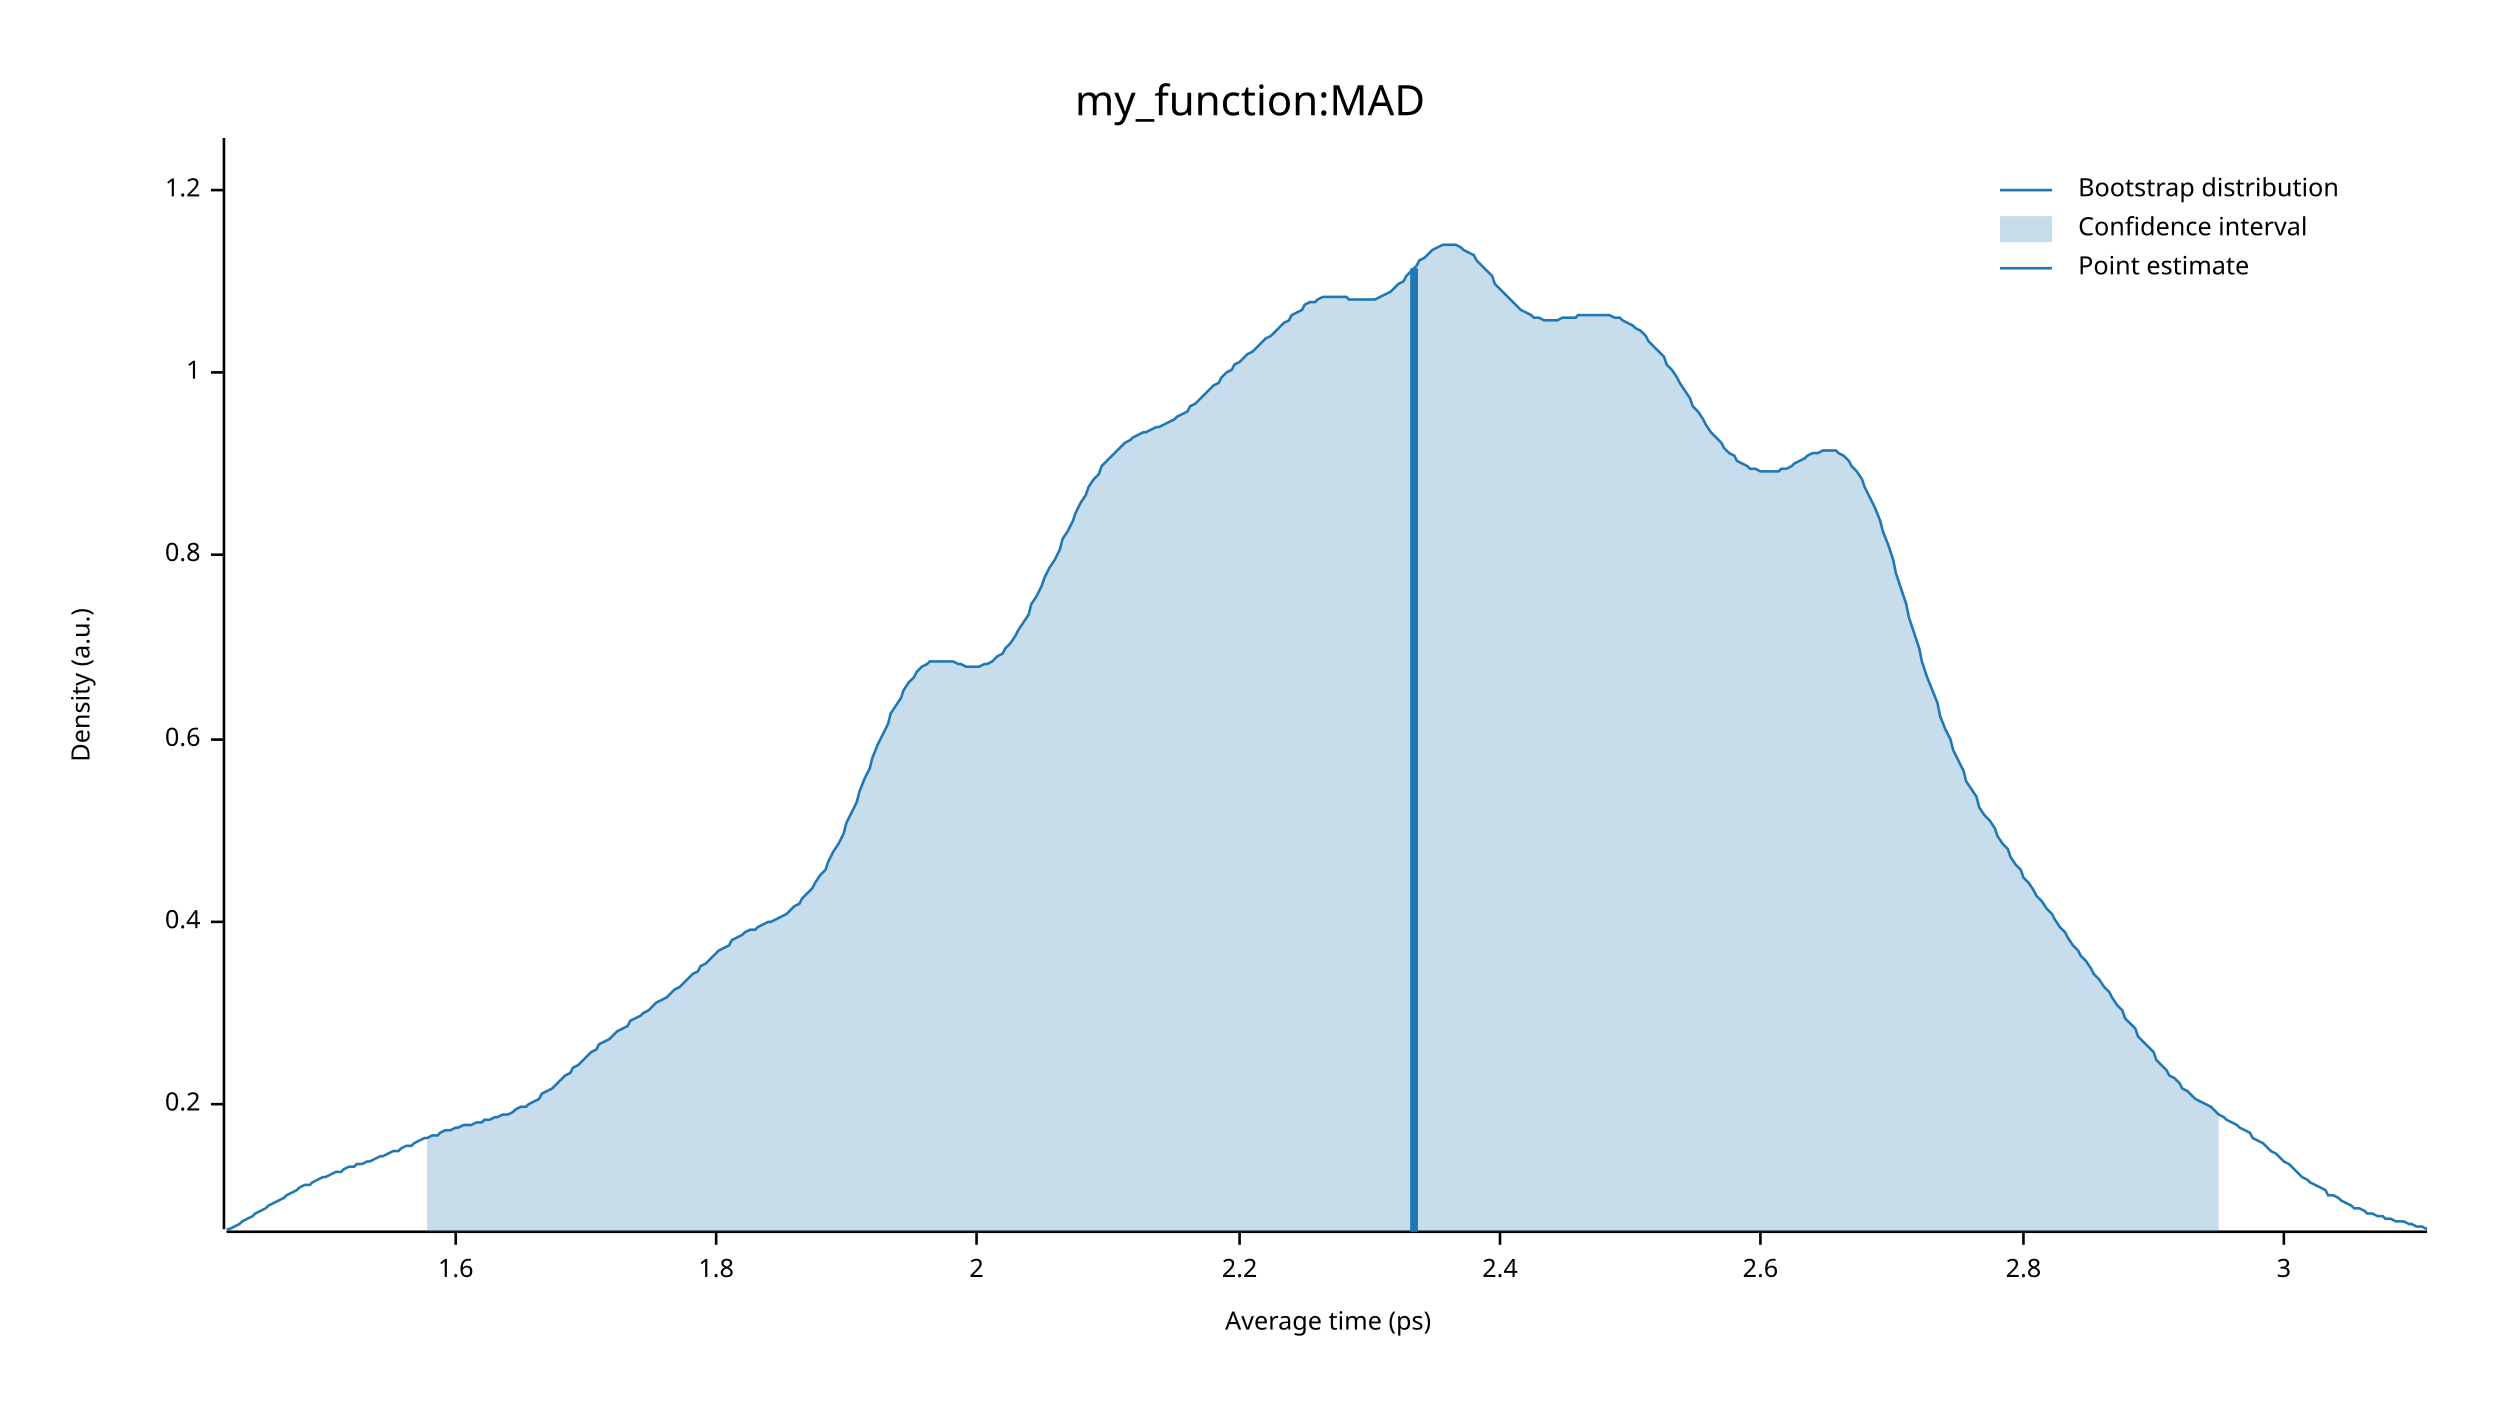
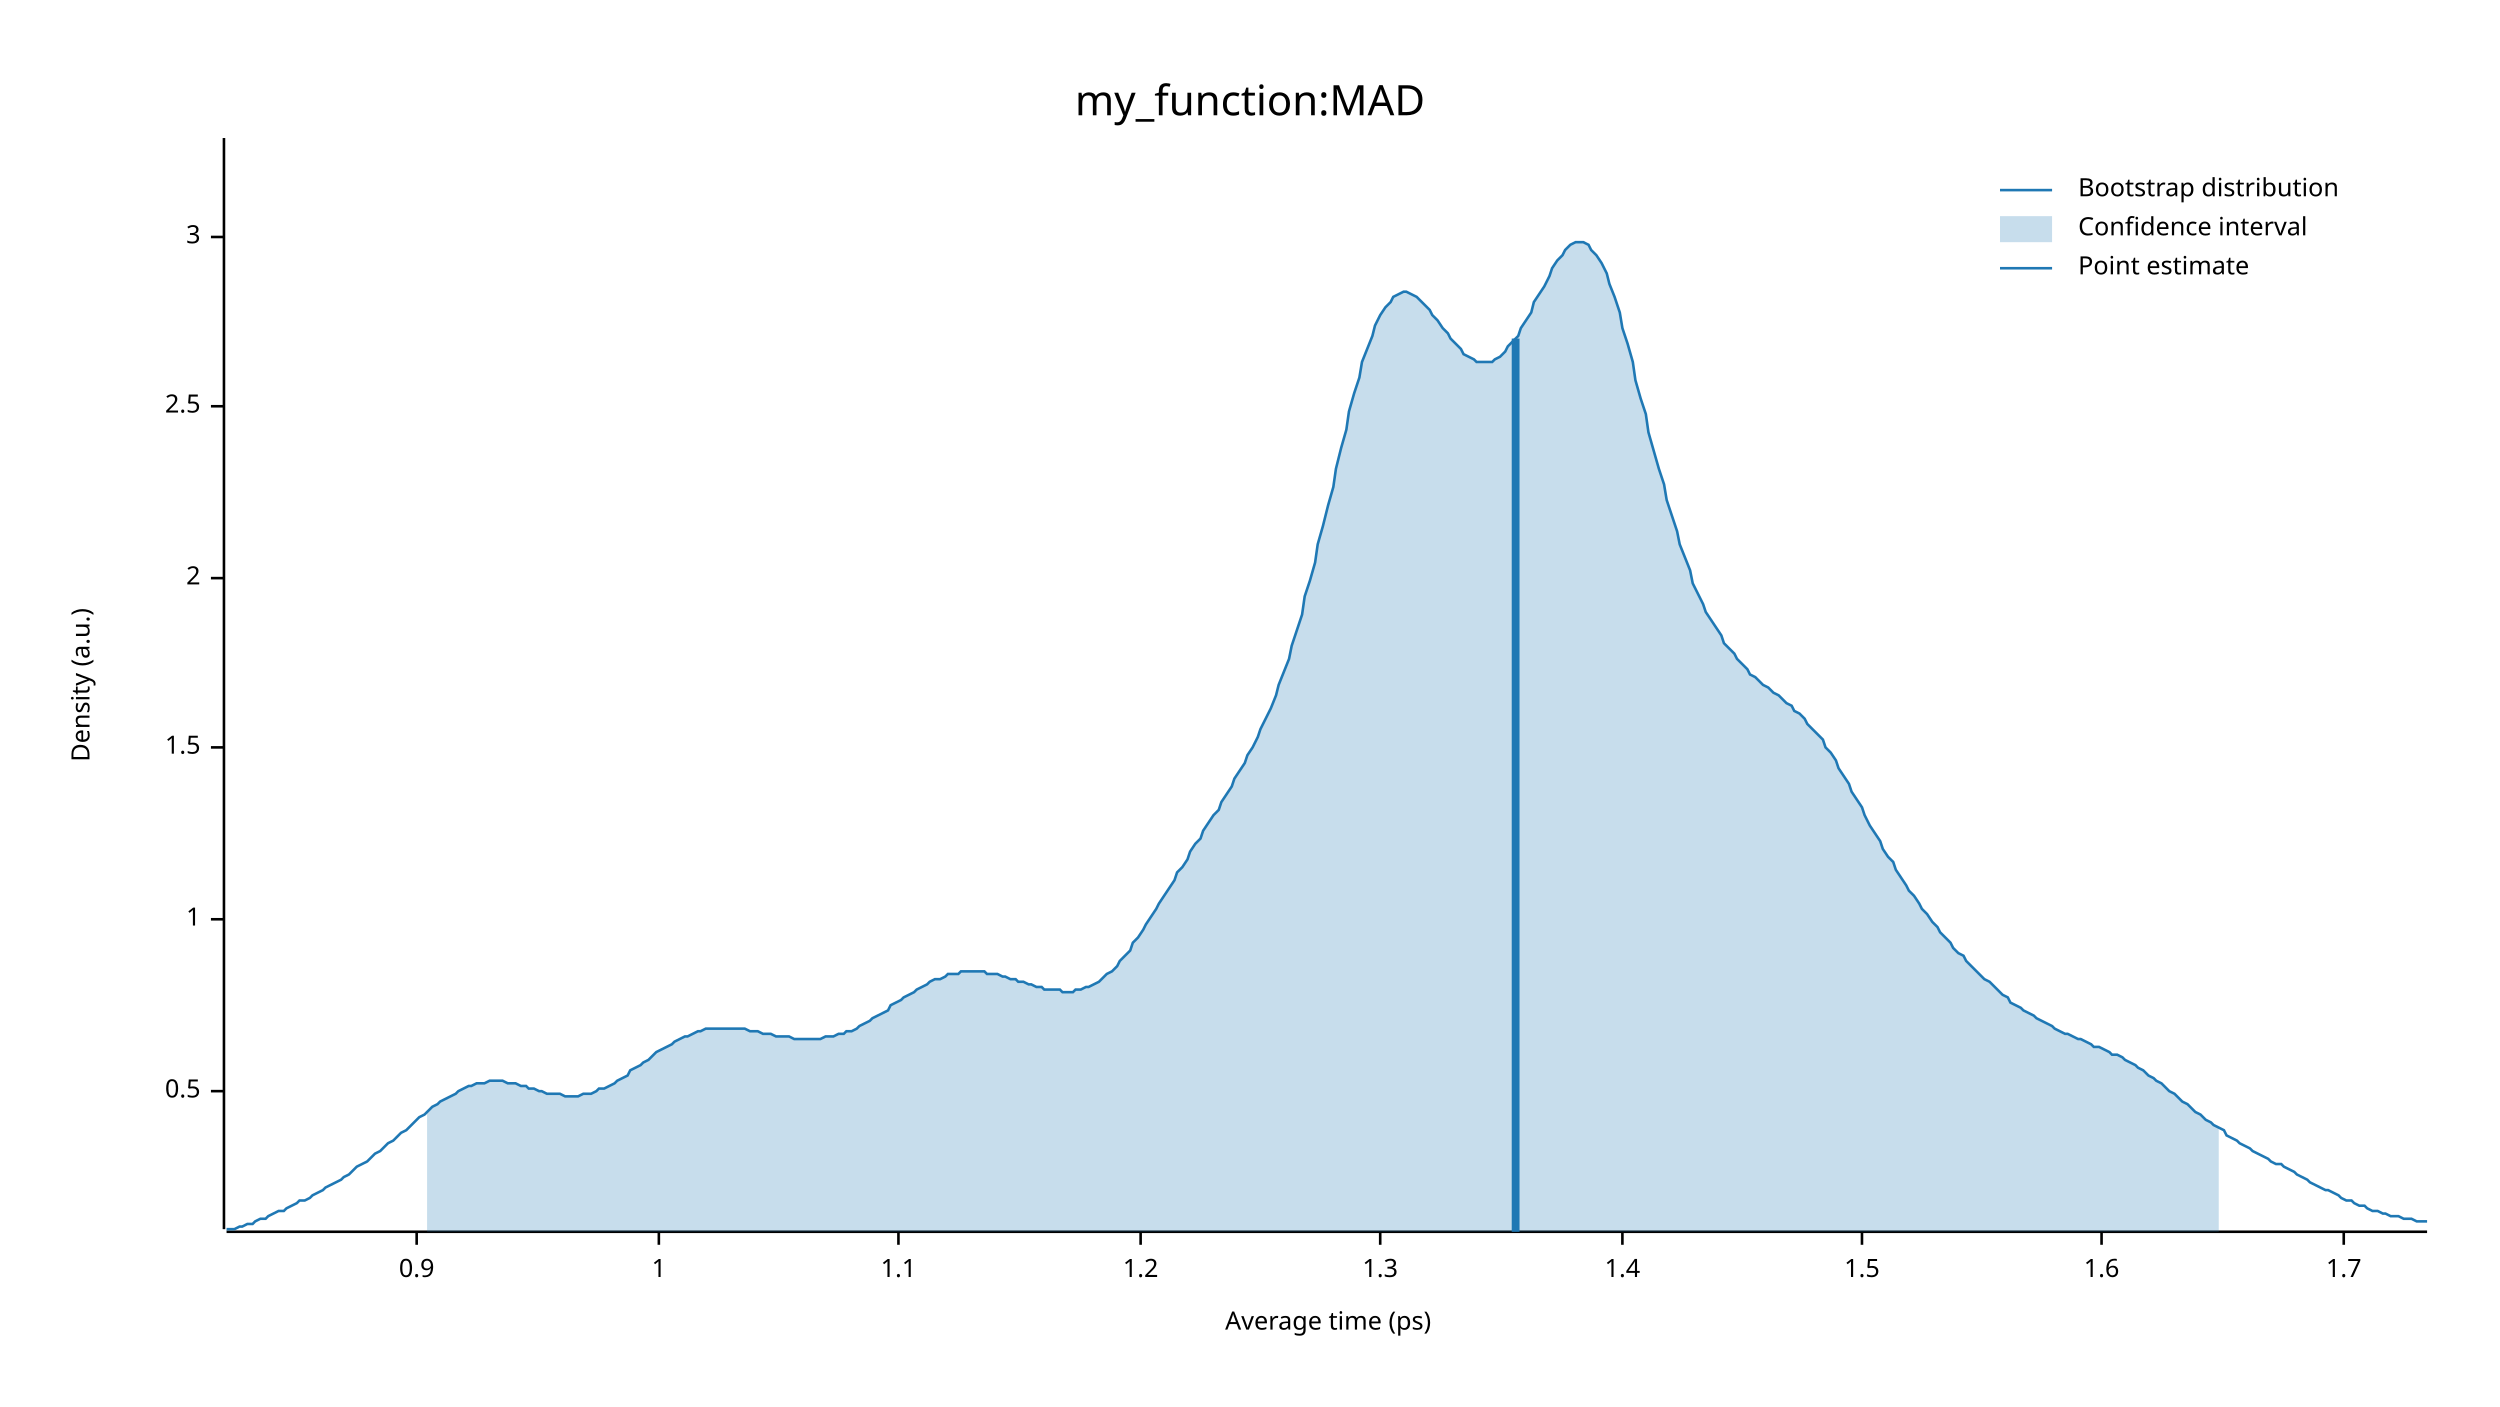
<svg xmlns="http://www.w3.org/2000/svg" width="960" height="540" viewBox="0 0 960 540">
  <text x="480" y="32" dy="0.76em" text-anchor="middle" font-family="sans-serif" font-size="16.129" opacity="1" fill="#000000">
my_function:MAD
</text>
  <text x="27" y="263" dy="0.76em" text-anchor="middle" font-family="sans-serif" font-size="9.677" opacity="1" fill="#000000" transform="rotate(270, 27, 263)">
Density (a.u.)
</text>
  <text x="510" y="513" dy="-0.5ex" text-anchor="middle" font-family="sans-serif" font-size="9.677" opacity="1" fill="#000000">
Average time (ps)
</text>
  <polyline fill="none" opacity="1" stroke="#000000" stroke-width="1" points="86,53 86,472 " />
-   <text x="77" y="424" dy="0.5ex" text-anchor="end" font-family="sans-serif" font-size="9.677" opacity="1" fill="#000000">
- 0.2
+   <text x="77" y="419" dy="0.5ex" text-anchor="end" font-family="sans-serif" font-size="9.677" opacity="1" fill="#000000">
+ 0.5
</text>
-   <polyline fill="none" opacity="1" stroke="#000000" stroke-width="1" points="81,424 86,424 " />
-   <text x="77" y="354" dy="0.5ex" text-anchor="end" font-family="sans-serif" font-size="9.677" opacity="1" fill="#000000">
- 0.4
- </text>
-   <polyline fill="none" opacity="1" stroke="#000000" stroke-width="1" points="81,354 86,354 " />
-   <text x="77" y="284" dy="0.5ex" text-anchor="end" font-family="sans-serif" font-size="9.677" opacity="1" fill="#000000">
- 0.6
- </text>
-   <polyline fill="none" opacity="1" stroke="#000000" stroke-width="1" points="81,284 86,284 " />
-   <text x="77" y="213" dy="0.5ex" text-anchor="end" font-family="sans-serif" font-size="9.677" opacity="1" fill="#000000">
- 0.8
- </text>
-   <polyline fill="none" opacity="1" stroke="#000000" stroke-width="1" points="81,213 86,213 " />
-   <text x="77" y="143" dy="0.5ex" text-anchor="end" font-family="sans-serif" font-size="9.677" opacity="1" fill="#000000">
+   <polyline fill="none" opacity="1" stroke="#000000" stroke-width="1" points="81,419 86,419 " />
+   <text x="77" y="353" dy="0.5ex" text-anchor="end" font-family="sans-serif" font-size="9.677" opacity="1" fill="#000000">
1
</text>
-   <polyline fill="none" opacity="1" stroke="#000000" stroke-width="1" points="81,143 86,143 " />
-   <text x="77" y="73" dy="0.5ex" text-anchor="end" font-family="sans-serif" font-size="9.677" opacity="1" fill="#000000">
+   <polyline fill="none" opacity="1" stroke="#000000" stroke-width="1" points="81,353 86,353 " />
+   <text x="77" y="287" dy="0.5ex" text-anchor="end" font-family="sans-serif" font-size="9.677" opacity="1" fill="#000000">
+ 1.5
+ </text>
+   <polyline fill="none" opacity="1" stroke="#000000" stroke-width="1" points="81,287 86,287 " />
+   <text x="77" y="222" dy="0.5ex" text-anchor="end" font-family="sans-serif" font-size="9.677" opacity="1" fill="#000000">
+ 2
+ </text>
+   <polyline fill="none" opacity="1" stroke="#000000" stroke-width="1" points="81,222 86,222 " />
+   <text x="77" y="156" dy="0.5ex" text-anchor="end" font-family="sans-serif" font-size="9.677" opacity="1" fill="#000000">
+ 2.5
+ </text>
+   <polyline fill="none" opacity="1" stroke="#000000" stroke-width="1" points="81,156 86,156 " />
+   <text x="77" y="91" dy="0.5ex" text-anchor="end" font-family="sans-serif" font-size="9.677" opacity="1" fill="#000000">
+ 3
+ </text>
+   <polyline fill="none" opacity="1" stroke="#000000" stroke-width="1" points="81,91 86,91 " />
+   <polyline fill="none" opacity="1" stroke="#000000" stroke-width="1" points="87,473 932,473 " />
+   <text x="160" y="483" dy="0.76em" text-anchor="middle" font-family="sans-serif" font-size="9.677" opacity="1" fill="#000000">
+ 0.9
+ </text>
+   <polyline fill="none" opacity="1" stroke="#000000" stroke-width="1" points="160,473 160,478 " />
+   <text x="253" y="483" dy="0.76em" text-anchor="middle" font-family="sans-serif" font-size="9.677" opacity="1" fill="#000000">
+ 1
+ </text>
+   <polyline fill="none" opacity="1" stroke="#000000" stroke-width="1" points="253,473 253,478 " />
+   <text x="345" y="483" dy="0.76em" text-anchor="middle" font-family="sans-serif" font-size="9.677" opacity="1" fill="#000000">
+ 1.1
+ </text>
+   <polyline fill="none" opacity="1" stroke="#000000" stroke-width="1" points="345,473 345,478 " />
+   <text x="438" y="483" dy="0.76em" text-anchor="middle" font-family="sans-serif" font-size="9.677" opacity="1" fill="#000000">
1.2
</text>
-   <polyline fill="none" opacity="1" stroke="#000000" stroke-width="1" points="81,73 86,73 " />
-   <polyline fill="none" opacity="1" stroke="#000000" stroke-width="1" points="87,473 932,473 " />
-   <text x="175" y="483" dy="0.76em" text-anchor="middle" font-family="sans-serif" font-size="9.677" opacity="1" fill="#000000">
+   <polyline fill="none" opacity="1" stroke="#000000" stroke-width="1" points="438,473 438,478 " />
+   <text x="530" y="483" dy="0.76em" text-anchor="middle" font-family="sans-serif" font-size="9.677" opacity="1" fill="#000000">
+ 1.3
+ </text>
+   <polyline fill="none" opacity="1" stroke="#000000" stroke-width="1" points="530,473 530,478 " />
+   <text x="623" y="483" dy="0.76em" text-anchor="middle" font-family="sans-serif" font-size="9.677" opacity="1" fill="#000000">
+ 1.4
+ </text>
+   <polyline fill="none" opacity="1" stroke="#000000" stroke-width="1" points="623,473 623,478 " />
+   <text x="715" y="483" dy="0.76em" text-anchor="middle" font-family="sans-serif" font-size="9.677" opacity="1" fill="#000000">
+ 1.5
+ </text>
+   <polyline fill="none" opacity="1" stroke="#000000" stroke-width="1" points="715,473 715,478 " />
+   <text x="807" y="483" dy="0.76em" text-anchor="middle" font-family="sans-serif" font-size="9.677" opacity="1" fill="#000000">
1.6
</text>
-   <polyline fill="none" opacity="1" stroke="#000000" stroke-width="1" points="175,473 175,478 " />
-   <text x="275" y="483" dy="0.76em" text-anchor="middle" font-family="sans-serif" font-size="9.677" opacity="1" fill="#000000">
- 1.8
+   <polyline fill="none" opacity="1" stroke="#000000" stroke-width="1" points="807,473 807,478 " />
+   <text x="900" y="483" dy="0.76em" text-anchor="middle" font-family="sans-serif" font-size="9.677" opacity="1" fill="#000000">
+ 1.7
</text>
-   <polyline fill="none" opacity="1" stroke="#000000" stroke-width="1" points="275,473 275,478 " />
-   <text x="375" y="483" dy="0.76em" text-anchor="middle" font-family="sans-serif" font-size="9.677" opacity="1" fill="#000000">
- 2
- </text>
-   <polyline fill="none" opacity="1" stroke="#000000" stroke-width="1" points="375,473 375,478 " />
-   <text x="476" y="483" dy="0.76em" text-anchor="middle" font-family="sans-serif" font-size="9.677" opacity="1" fill="#000000">
- 2.2
- </text>
-   <polyline fill="none" opacity="1" stroke="#000000" stroke-width="1" points="476,473 476,478 " />
-   <text x="576" y="483" dy="0.76em" text-anchor="middle" font-family="sans-serif" font-size="9.677" opacity="1" fill="#000000">
- 2.4
- </text>
-   <polyline fill="none" opacity="1" stroke="#000000" stroke-width="1" points="576,473 576,478 " />
-   <text x="676" y="483" dy="0.76em" text-anchor="middle" font-family="sans-serif" font-size="9.677" opacity="1" fill="#000000">
- 2.6
- </text>
-   <polyline fill="none" opacity="1" stroke="#000000" stroke-width="1" points="676,473 676,478 " />
-   <text x="777" y="483" dy="0.76em" text-anchor="middle" font-family="sans-serif" font-size="9.677" opacity="1" fill="#000000">
- 2.8
- </text>
-   <polyline fill="none" opacity="1" stroke="#000000" stroke-width="1" points="777,473 777,478 " />
-   <text x="877" y="483" dy="0.76em" text-anchor="middle" font-family="sans-serif" font-size="9.677" opacity="1" fill="#000000">
- 3
- </text>
-   <polyline fill="none" opacity="1" stroke="#000000" stroke-width="1" points="877,473 877,478 " />
-   <polyline fill="none" opacity="1" stroke="#1F78B4" stroke-width="1" points="87,472 88,472 90,471 92,470 93,469 95,468 97,467 98,466 100,465 102,464 103,463 105,462 107,461 109,460 110,459 112,458 114,457 115,456 117,455 119,455 120,454 122,453 124,452 125,452 127,451 129,450 131,450 132,449 134,448 136,448 137,447 139,447 141,446 142,446 144,445 146,444 147,444 149,443 151,442 153,442 154,441 156,440 158,440 159,439 161,438 163,437 164,437 166,436 168,436 169,435 171,434 173,434 175,433 176,433 178,432 180,432 181,432 183,431 185,431 186,430 188,430 190,429 191,429 193,428 195,428 197,427 198,426 200,425 202,425 203,424 205,423 207,422 208,420 210,419 212,418 214,416 215,415 217,413 219,412 220,410 222,409 224,407 225,406 227,404 229,403 230,401 232,400 234,399 236,397 237,396 239,395 241,394 242,392 244,391 246,390 247,389 249,388 251,386 252,385 254,384 256,383 258,381 259,380 261,379 263,377 264,376 266,374 268,373 269,371 271,370 273,368 274,367 276,365 278,364 280,363 281,361 283,360 285,359 286,358 288,357 290,357 291,356 293,355 295,354 296,354 298,353 300,352 302,351 303,350 305,348 307,347 308,345 310,343 312,341 313,339 315,336 317,334 318,331 320,327 322,324 324,320 325,316 327,312 329,308 330,304 332,299 334,295 335,291 337,286 339,282 341,278 342,274 344,271 346,268 347,265 349,262 351,260 352,258 354,256 356,255 357,254 359,254 361,254 363,254 364,254 366,254 368,255 369,255 371,256 373,256 374,256 376,256 378,255 379,255 381,254 383,252 385,251 386,249 388,247 390,244 391,242 393,239 395,236 396,232 398,229 400,225 401,222 403,218 405,215 407,211 408,207 410,204 412,200 413,197 415,193 417,190 418,187 420,184 422,182 423,179 425,177 427,175 429,173 430,172 432,170 434,169 435,168 437,167 439,166 440,166 442,165 444,164 445,164 447,163 449,162 451,161 452,160 454,159 456,158 457,156 459,155 461,153 462,152 464,150 466,148 468,147 469,145 471,143 473,142 474,140 476,139 478,137 479,136 481,135 483,133 484,132 486,130 488,129 490,127 491,126 493,124 495,123 496,121 498,120 500,119 501,117 503,116 505,116 506,115 508,114 510,114 512,114 513,114 515,114 517,114 518,115 520,115 522,115 523,115 525,115 527,115 528,115 530,114 532,113 534,112 535,111 537,109 539,108 540,106 542,104 544,102 545,100 547,99 549,97 550,96 552,95 554,94 556,94 557,94 559,94 561,95 562,96 564,97 566,98 567,100 569,102 571,104 573,106 574,109 576,111 578,113 579,114 581,116 583,118 584,119 586,120 588,121 589,122 591,122 593,123 595,123 596,123 598,123 600,122 601,122 603,122 605,122 606,121 608,121 610,121 611,121 613,121 615,121 617,121 618,121 620,122 622,122 623,123 625,124 627,125 628,126 630,127 632,129 633,131 635,133 637,135 639,137 640,140 642,142 644,145 645,147 647,150 649,153 650,156 652,158 654,161 655,163 657,166 659,168 661,170 662,172 664,174 666,175 667,177 669,178 671,179 672,180 674,180 676,181 677,181 679,181 681,181 683,181 684,180 686,180 688,179 689,178 691,177 693,176 694,175 696,174 698,174 700,173 701,173 703,173 705,173 706,174 708,175 710,177 711,179 713,181 715,184 716,187 718,191 720,195 722,200 723,204 725,209 727,215 728,220 730,226 732,232 733,237 735,243 737,249 738,254 740,260 742,265 744,270 745,275 747,280 749,284 750,288 752,292 754,296 755,300 757,303 759,306 760,310 762,313 764,315 766,318 767,321 769,324 771,326 772,329 774,332 776,334 777,337 779,339 781,342 782,344 784,346 786,349 788,351 789,353 791,356 793,358 794,360 796,363 798,365 799,367 801,369 803,372 804,374 806,376 808,379 810,381 811,383 813,386 815,388 816,391 818,393 820,395 821,398 823,400 825,402 827,404 828,407 830,409 832,411 833,413 835,414 837,416 838,418 840,419 842,421 843,422 845,423 847,424 849,425 850,426 852,428 854,429 855,430 857,431 859,432 860,433 862,434 864,435 865,437 867,438 869,439 871,441 872,442 874,443 876,445 877,446 879,447 881,449 882,450 884,452 886,453 887,454 889,455 891,456 893,457 894,459 896,459 898,460 899,461 901,462 903,463 904,464 906,464 908,465 909,466 911,466 913,467 915,467 916,468 918,468 920,469 921,469 923,469 925,470 926,470 928,471 930,471 932,472 " />
-   <polygon opacity="0.25" fill="#1F78B4" points="164,437 166,436 168,436 169,435 171,434 173,434 175,433 176,433 178,432 180,432 181,432 183,431 185,431 186,430 188,430 190,429 191,429 193,428 195,428 197,427 198,426 200,425 202,425 203,424 205,423 207,422 208,420 210,419 212,418 214,416 215,415 217,413 219,412 220,410 222,409 224,407 225,406 227,404 229,403 230,401 232,400 234,399 236,397 237,396 239,395 241,394 242,392 244,391 246,390 247,389 249,388 251,386 252,385 254,384 256,383 258,381 259,380 261,379 263,377 264,376 266,374 268,373 269,371 271,370 273,368 274,367 276,365 278,364 280,363 281,361 283,360 285,359 286,358 288,357 290,357 291,356 293,355 295,354 296,354 298,353 300,352 302,351 303,350 305,348 307,347 308,345 310,343 312,341 313,339 315,336 317,334 318,331 320,327 322,324 324,320 325,316 327,312 329,308 330,304 332,299 334,295 335,291 337,286 339,282 341,278 342,274 344,271 346,268 347,265 349,262 351,260 352,258 354,256 356,255 357,254 359,254 361,254 363,254 364,254 366,254 368,255 369,255 371,256 373,256 374,256 376,256 378,255 379,255 381,254 383,252 385,251 386,249 388,247 390,244 391,242 393,239 395,236 396,232 398,229 400,225 401,222 403,218 405,215 407,211 408,207 410,204 412,200 413,197 415,193 417,190 418,187 420,184 422,182 423,179 425,177 427,175 429,173 430,172 432,170 434,169 435,168 437,167 439,166 440,166 442,165 444,164 445,164 447,163 449,162 451,161 452,160 454,159 456,158 457,156 459,155 461,153 462,152 464,150 466,148 468,147 469,145 471,143 473,142 474,140 476,139 478,137 479,136 481,135 483,133 484,132 486,130 488,129 490,127 491,126 493,124 495,123 496,121 498,120 500,119 501,117 503,116 505,116 506,115 508,114 510,114 512,114 513,114 515,114 517,114 518,115 520,115 522,115 523,115 525,115 527,115 528,115 530,114 532,113 534,112 535,111 537,109 539,108 540,106 542,104 544,102 545,100 547,99 549,97 550,96 552,95 554,94 556,94 557,94 559,94 561,95 562,96 564,97 566,98 567,100 569,102 571,104 573,106 574,109 576,111 578,113 579,114 581,116 583,118 584,119 586,120 588,121 589,122 591,122 593,123 595,123 596,123 598,123 600,122 601,122 603,122 605,122 606,121 608,121 610,121 611,121 613,121 615,121 617,121 618,121 620,122 622,122 623,123 625,124 627,125 628,126 630,127 632,129 633,131 635,133 637,135 639,137 640,140 642,142 644,145 645,147 647,150 649,153 650,156 652,158 654,161 655,163 657,166 659,168 661,170 662,172 664,174 666,175 667,177 669,178 671,179 672,180 674,180 676,181 677,181 679,181 681,181 683,181 684,180 686,180 688,179 689,178 691,177 693,176 694,175 696,174 698,174 700,173 701,173 703,173 705,173 706,174 708,175 710,177 711,179 713,181 715,184 716,187 718,191 720,195 722,200 723,204 725,209 727,215 728,220 730,226 732,232 733,237 735,243 737,249 738,254 740,260 742,265 744,270 745,275 747,280 749,284 750,288 752,292 754,296 755,300 757,303 759,306 760,310 762,313 764,315 766,318 767,321 769,324 771,326 772,329 774,332 776,334 777,337 779,339 781,342 782,344 784,346 786,349 788,351 789,353 791,356 793,358 794,360 796,363 798,365 799,367 801,369 803,372 804,374 806,376 808,379 810,381 811,383 813,386 815,388 816,391 818,393 820,395 821,398 823,400 825,402 827,404 828,407 830,409 832,411 833,413 835,414 837,416 838,418 840,419 842,421 843,422 845,423 847,424 849,425 850,426 852,428 852,473 164,473 " />
-   <polyline fill="none" opacity="1" stroke="#1F78B4" stroke-width="3" points="543,473 543,103 " />
+   <polyline fill="none" opacity="1" stroke="#000000" stroke-width="1" points="900,473 900,478 " />
+   <polyline fill="none" opacity="1" stroke="#1F78B4" stroke-width="1" points="87,472 88,472 90,472 92,471 93,471 95,470 97,470 98,469 100,468 102,468 103,467 105,466 107,465 109,465 110,464 112,463 114,462 115,461 117,461 119,460 120,459 122,458 124,457 125,456 127,455 129,454 131,453 132,452 134,451 136,449 137,448 139,447 141,446 142,445 144,443 146,442 147,441 149,439 151,438 153,436 154,435 156,434 158,432 159,431 161,429 163,428 164,427 166,425 168,424 169,423 171,422 173,421 175,420 176,419 178,418 180,417 181,417 183,416 185,416 186,416 188,415 190,415 191,415 193,415 195,416 197,416 198,416 200,417 202,417 203,418 205,418 207,419 208,419 210,420 212,420 214,420 215,420 217,421 219,421 220,421 222,421 224,420 225,420 227,420 229,419 230,418 232,418 234,417 236,416 237,415 239,414 241,413 242,411 244,410 246,409 247,408 249,407 251,405 252,404 254,403 256,402 258,401 259,400 261,399 263,398 264,398 266,397 268,396 269,396 271,395 273,395 274,395 276,395 278,395 280,395 281,395 283,395 285,395 286,395 288,396 290,396 291,396 293,397 295,397 296,397 298,398 300,398 302,398 303,398 305,399 307,399 308,399 310,399 312,399 313,399 315,399 317,398 318,398 320,398 322,397 324,397 325,396 327,396 329,395 330,394 332,393 334,392 335,391 337,390 339,389 341,388 342,386 344,385 346,384 347,383 349,382 351,381 352,380 354,379 356,378 357,377 359,376 361,376 363,375 364,374 366,374 368,374 369,373 371,373 373,373 374,373 376,373 378,373 379,374 381,374 383,374 385,375 386,375 388,376 390,376 391,377 393,377 395,378 396,378 398,379 400,379 401,380 403,380 405,380 407,380 408,381 410,381 412,381 413,380 415,380 417,379 418,379 420,378 422,377 423,376 425,374 427,373 429,371 430,369 432,367 434,365 435,362 437,360 439,357 440,355 442,352 444,349 445,347 447,344 449,341 451,338 452,335 454,333 456,330 457,327 459,324 461,322 462,319 464,316 466,313 468,311 469,308 471,305 473,302 474,299 476,296 478,293 479,290 481,287 483,283 484,280 486,276 488,272 490,267 491,263 493,258 495,253 496,248 498,242 500,236 501,229 503,223 505,216 506,209 508,202 510,194 512,187 513,180 515,172 517,165 518,158 520,151 522,145 523,139 525,134 527,129 528,125 530,121 532,118 534,116 535,114 537,113 539,112 540,112 542,113 544,114 545,115 547,117 549,119 550,121 552,123 554,126 556,128 557,130 559,132 561,134 562,136 564,137 566,138 567,139 569,139 571,139 573,139 574,138 576,137 578,135 579,133 581,131 583,129 584,126 586,123 588,120 589,116 591,113 593,110 595,106 596,103 598,100 600,98 601,96 603,94 605,93 606,93 608,93 610,94 611,96 613,98 615,101 617,105 618,109 620,114 622,120 623,126 625,132 627,139 628,146 630,153 632,159 633,166 635,173 637,180 639,186 640,192 642,198 644,204 645,209 647,214 649,219 650,224 652,228 654,232 655,235 657,238 659,241 661,244 662,247 664,249 666,251 667,253 669,255 671,257 672,259 674,260 676,262 677,263 679,264 681,266 683,267 684,268 686,270 688,271 689,273 691,274 693,276 694,278 696,280 698,282 700,284 701,287 703,289 705,292 706,295 708,298 710,301 711,304 713,307 715,310 716,313 718,317 720,320 722,323 723,326 725,329 727,331 728,334 730,337 732,340 733,342 735,344 737,347 738,349 740,351 742,354 744,356 745,358 747,360 749,362 750,364 752,366 754,367 755,369 757,371 759,373 760,374 762,376 764,377 766,379 767,380 769,382 771,383 772,385 774,386 776,387 777,388 779,389 781,390 782,391 784,392 786,393 788,394 789,395 791,396 793,397 794,397 796,398 798,399 799,399 801,400 803,401 804,402 806,402 808,403 810,404 811,405 813,405 815,406 816,407 818,408 820,409 821,410 823,411 825,413 827,414 828,415 830,416 832,418 833,419 835,420 837,422 838,423 840,424 842,426 843,427 845,428 847,430 849,431 850,432 852,433 854,434 855,436 857,437 859,438 860,439 862,440 864,441 865,442 867,443 869,444 871,445 872,446 874,447 876,447 877,448 879,449 881,450 882,451 884,452 886,453 887,454 889,455 891,456 893,457 894,457 896,458 898,459 899,460 901,461 903,461 904,462 906,463 908,463 909,464 911,465 913,465 915,466 916,466 918,467 920,467 921,467 923,468 925,468 926,468 928,469 930,469 932,469 " />
+   <polygon opacity="0.25" fill="#1F78B4" points="164,427 166,425 168,424 169,423 171,422 173,421 175,420 176,419 178,418 180,417 181,417 183,416 185,416 186,416 188,415 190,415 191,415 193,415 195,416 197,416 198,416 200,417 202,417 203,418 205,418 207,419 208,419 210,420 212,420 214,420 215,420 217,421 219,421 220,421 222,421 224,420 225,420 227,420 229,419 230,418 232,418 234,417 236,416 237,415 239,414 241,413 242,411 244,410 246,409 247,408 249,407 251,405 252,404 254,403 256,402 258,401 259,400 261,399 263,398 264,398 266,397 268,396 269,396 271,395 273,395 274,395 276,395 278,395 280,395 281,395 283,395 285,395 286,395 288,396 290,396 291,396 293,397 295,397 296,397 298,398 300,398 302,398 303,398 305,399 307,399 308,399 310,399 312,399 313,399 315,399 317,398 318,398 320,398 322,397 324,397 325,396 327,396 329,395 330,394 332,393 334,392 335,391 337,390 339,389 341,388 342,386 344,385 346,384 347,383 349,382 351,381 352,380 354,379 356,378 357,377 359,376 361,376 363,375 364,374 366,374 368,374 369,373 371,373 373,373 374,373 376,373 378,373 379,374 381,374 383,374 385,375 386,375 388,376 390,376 391,377 393,377 395,378 396,378 398,379 400,379 401,380 403,380 405,380 407,380 408,381 410,381 412,381 413,380 415,380 417,379 418,379 420,378 422,377 423,376 425,374 427,373 429,371 430,369 432,367 434,365 435,362 437,360 439,357 440,355 442,352 444,349 445,347 447,344 449,341 451,338 452,335 454,333 456,330 457,327 459,324 461,322 462,319 464,316 466,313 468,311 469,308 471,305 473,302 474,299 476,296 478,293 479,290 481,287 483,283 484,280 486,276 488,272 490,267 491,263 493,258 495,253 496,248 498,242 500,236 501,229 503,223 505,216 506,209 508,202 510,194 512,187 513,180 515,172 517,165 518,158 520,151 522,145 523,139 525,134 527,129 528,125 530,121 532,118 534,116 535,114 537,113 539,112 540,112 542,113 544,114 545,115 547,117 549,119 550,121 552,123 554,126 556,128 557,130 559,132 561,134 562,136 564,137 566,138 567,139 569,139 571,139 573,139 574,138 576,137 578,135 579,133 581,131 583,129 584,126 586,123 588,120 589,116 591,113 593,110 595,106 596,103 598,100 600,98 601,96 603,94 605,93 606,93 608,93 610,94 611,96 613,98 615,101 617,105 618,109 620,114 622,120 623,126 625,132 627,139 628,146 630,153 632,159 633,166 635,173 637,180 639,186 640,192 642,198 644,204 645,209 647,214 649,219 650,224 652,228 654,232 655,235 657,238 659,241 661,244 662,247 664,249 666,251 667,253 669,255 671,257 672,259 674,260 676,262 677,263 679,264 681,266 683,267 684,268 686,270 688,271 689,273 691,274 693,276 694,278 696,280 698,282 700,284 701,287 703,289 705,292 706,295 708,298 710,301 711,304 713,307 715,310 716,313 718,317 720,320 722,323 723,326 725,329 727,331 728,334 730,337 732,340 733,342 735,344 737,347 738,349 740,351 742,354 744,356 745,358 747,360 749,362 750,364 752,366 754,367 755,369 757,371 759,373 760,374 762,376 764,377 766,379 767,380 769,382 771,383 772,385 774,386 776,387 777,388 779,389 781,390 782,391 784,392 786,393 788,394 789,395 791,396 793,397 794,397 796,398 798,399 799,399 801,400 803,401 804,402 806,402 808,403 810,404 811,405 813,405 815,406 816,407 818,408 820,409 821,410 823,411 825,413 827,414 828,415 830,416 832,418 833,419 835,420 837,422 838,423 840,424 842,426 843,427 845,428 847,430 849,431 850,432 852,433 852,473 164,473 " />
+   <polyline fill="none" opacity="1" stroke="#1F78B4" stroke-width="3" points="582,473 582,130 " />
  <text x="798" y="68" dy="0.76em" text-anchor="start" font-family="sans-serif" font-size="9.677" opacity="1" fill="#000000">
Bootstrap distribution
</text>
  <text x="798" y="83" dy="0.76em" text-anchor="start" font-family="sans-serif" font-size="9.677" opacity="1" fill="#000000">
Confidence interval
</text>
  <text x="798" y="98" dy="0.76em" text-anchor="start" font-family="sans-serif" font-size="9.677" opacity="1" fill="#000000">
Point estimate
</text>
  <polyline fill="none" opacity="1" stroke="#1F78B4" stroke-width="1" points="768,73 788,73 " />
  <rect x="768" y="83" width="20" height="10" opacity="0.25" fill="#1F78B4" stroke="none" />
  <polyline fill="none" opacity="1" stroke="#1F78B4" stroke-width="1" points="768,103 788,103 " />
</svg>
